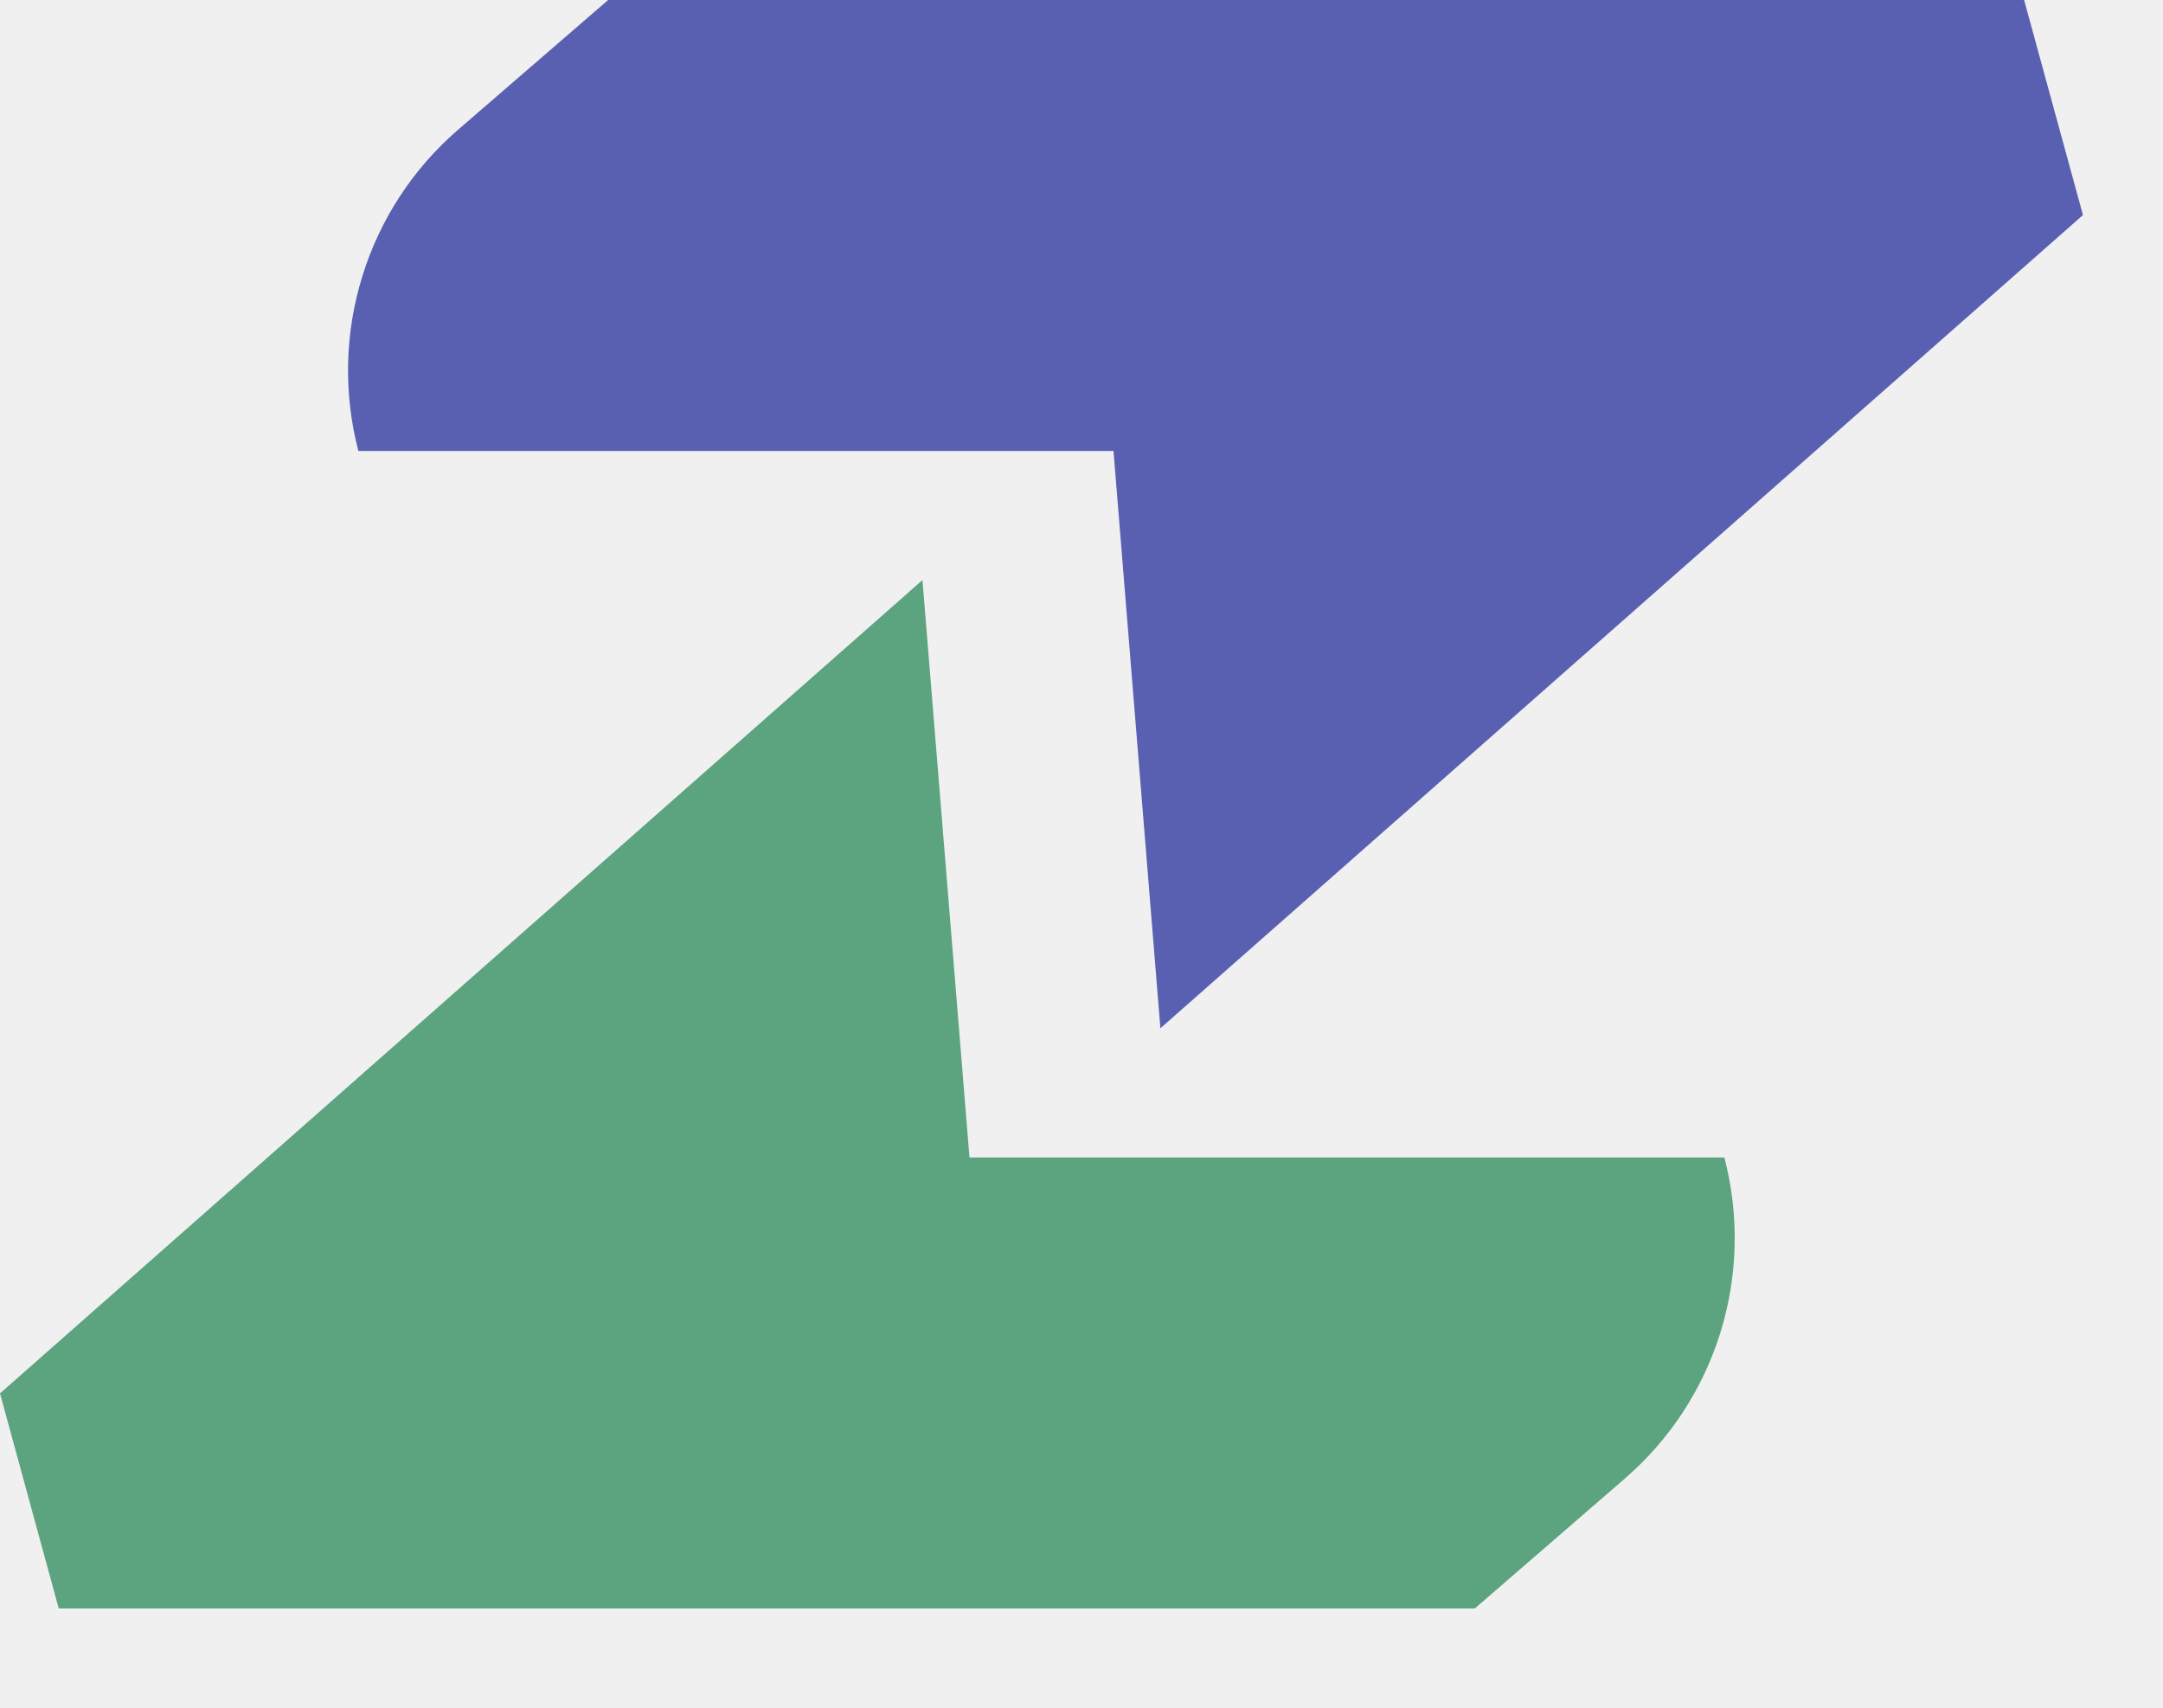
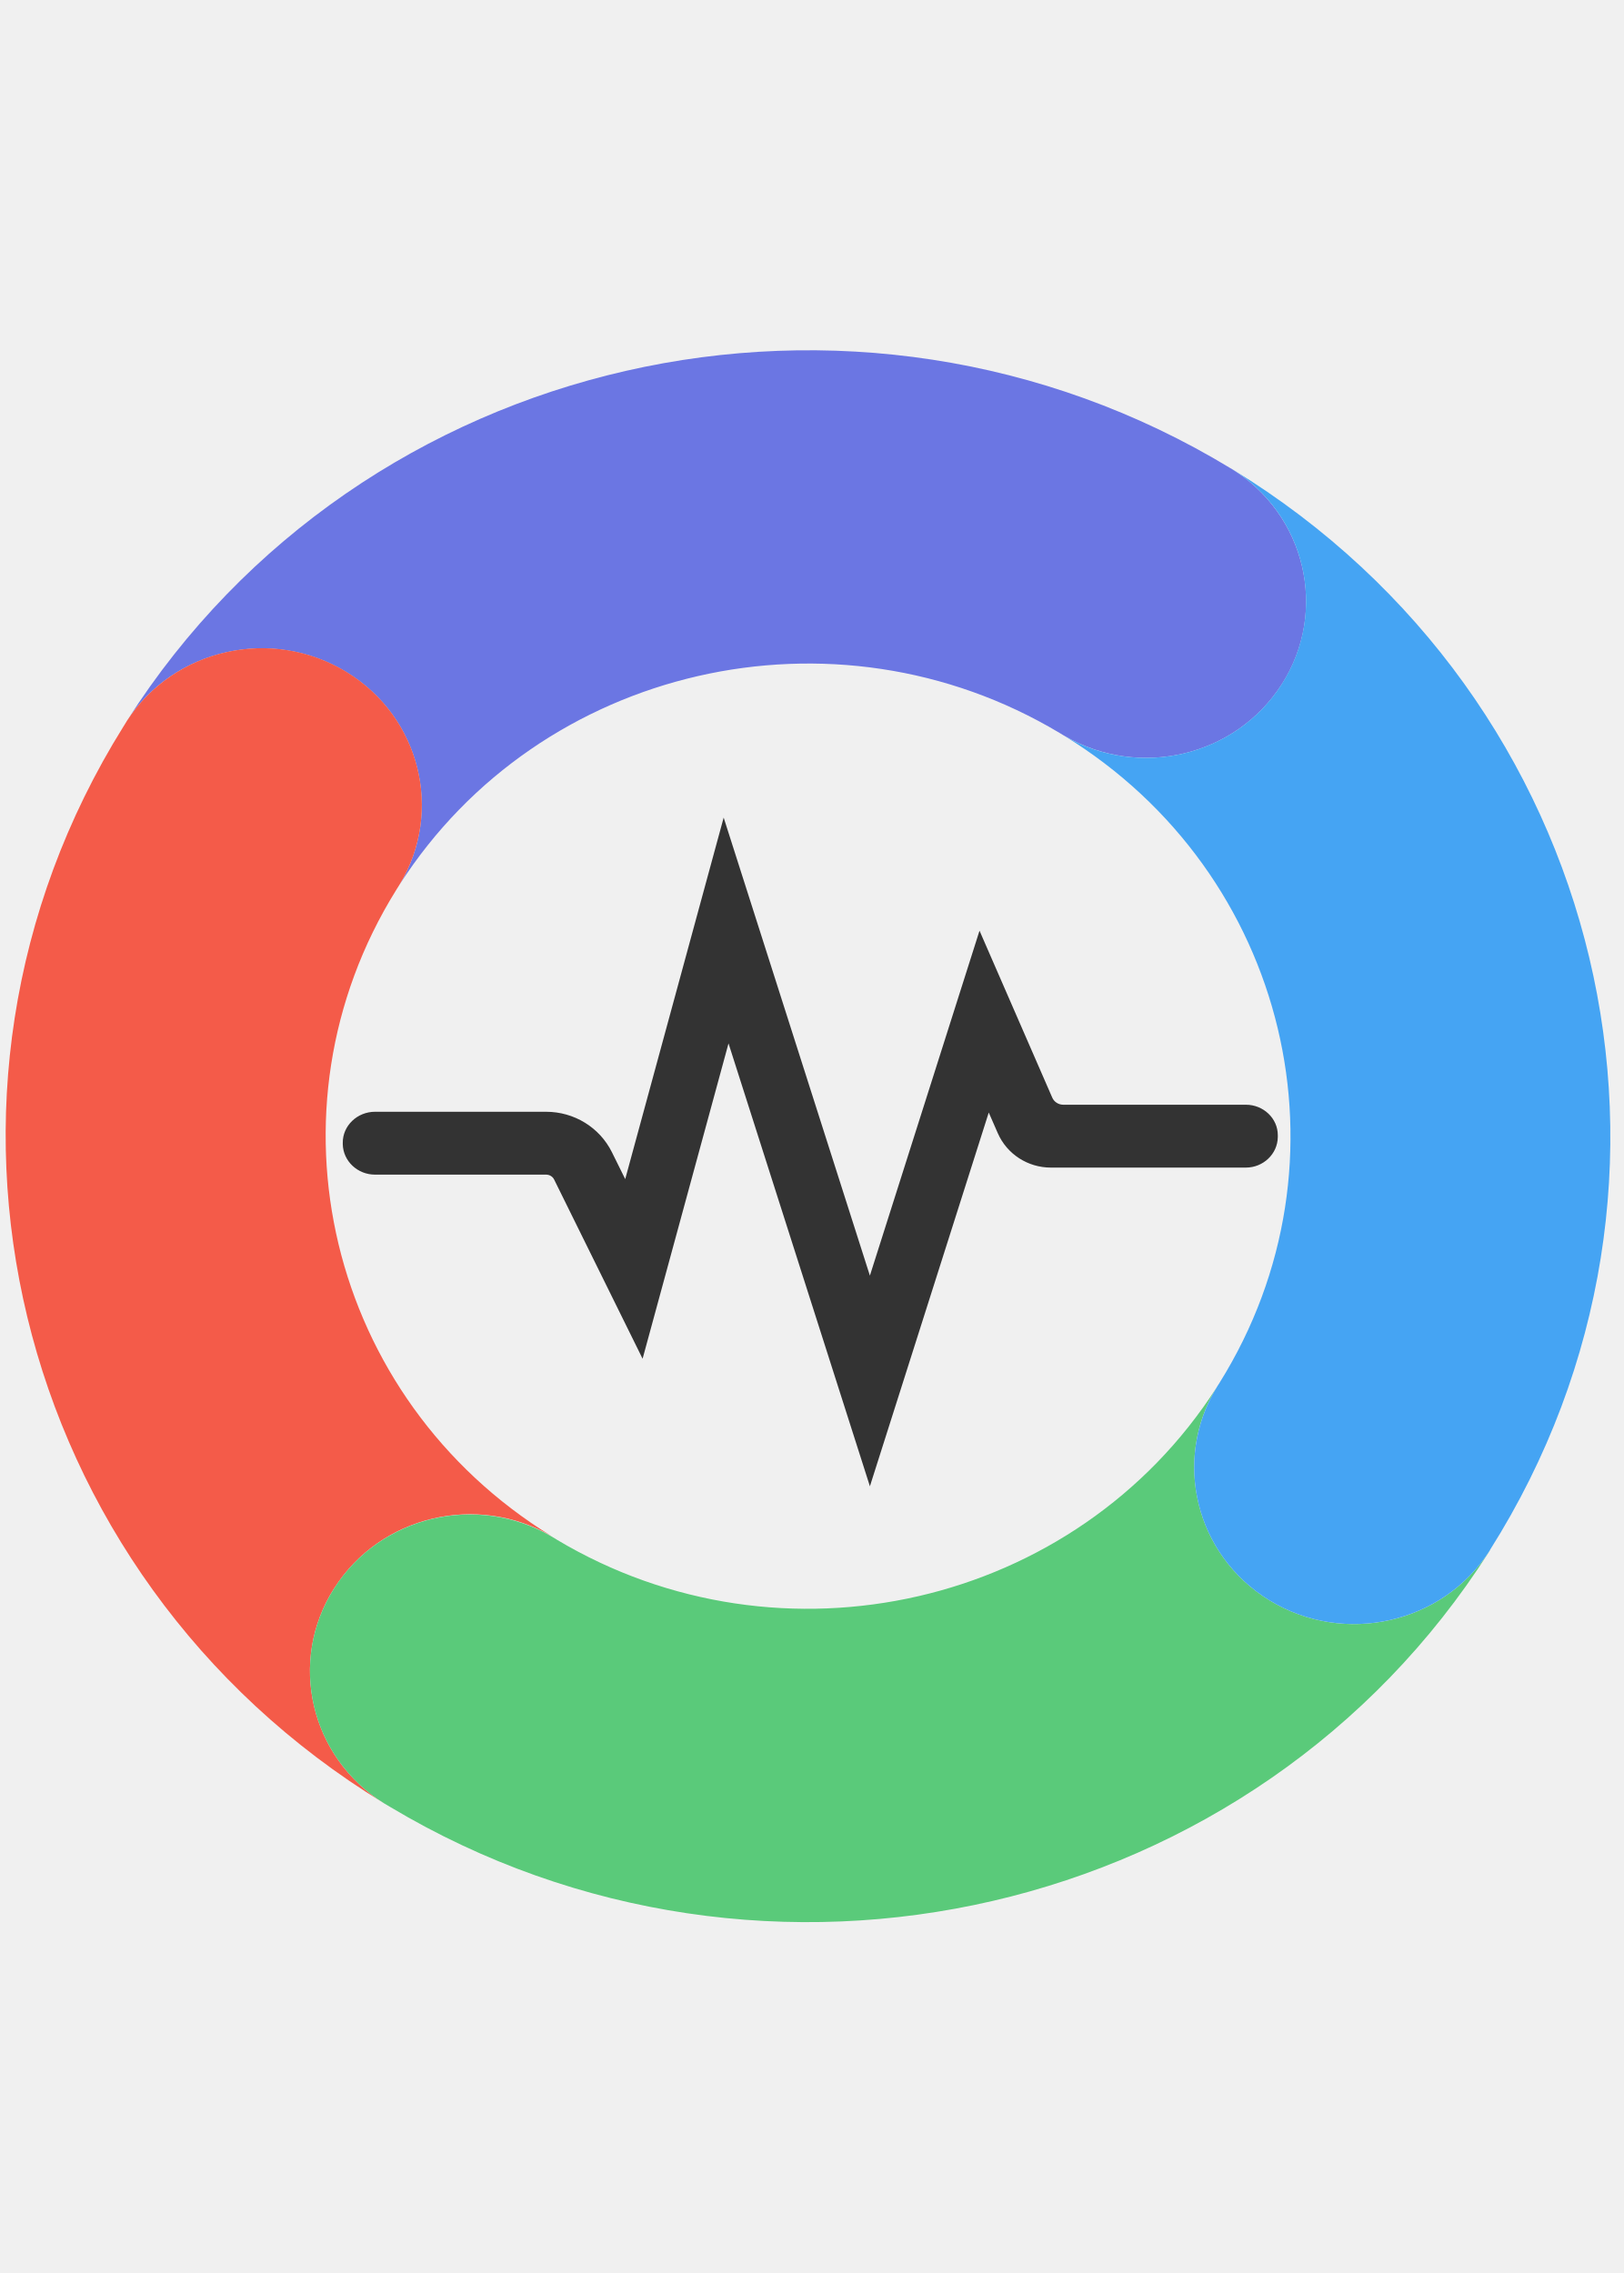
- <svg xmlns="http://www.w3.org/2000/svg" width="19" height="15" viewBox="0 0 19 15" fill="none">
-   <path d="M4.022 1.141L5.342 0H17.78L18.297 1.889L10.193 9.032L9.781 3.961H3.148C3.016 3.456 3.028 2.924 3.183 2.426C3.337 1.927 3.628 1.482 4.022 1.141Z" fill="#5960B2" />
-   <path d="M14.274 12.986L12.955 14.128H0.516L0 12.239L8.103 5.095L8.516 10.167H15.147C15.279 10.672 15.267 11.203 15.113 11.702C14.959 12.2 14.668 12.645 14.274 12.986Z" fill="#5CA380" />
+ <svg xmlns="http://www.w3.org/2000/svg" width="60" height="84" viewBox="0 0 60 84" fill="none">
+   <g clip-path="url(#clip0_36_1282)">
+     <path d="M47.368 25.281C45.663 27.959 42.093 28.799 39.338 27.196C39.324 27.189 39.309 27.179 39.295 27.172C39.248 27.144 39.202 27.116 39.155 27.087C30.839 22.104 19.96 24.596 14.765 32.69C16.39 29.994 15.533 26.504 12.803 24.838C10.044 23.151 6.416 23.966 4.68 26.655C4.687 26.641 4.698 26.63 4.705 26.616C13.355 13.036 31.581 8.878 45.462 17.299C45.47 17.299 45.473 17.306 45.48 17.31C45.48 17.31 45.484 17.31 45.488 17.313C48.25 19.007 49.093 22.575 47.368 25.284V25.281Z" fill="#6B76E3" />
+     <path d="M12.35 58.693C10.628 61.396 11.46 64.949 14.205 66.65C14.191 66.643 14.18 66.632 14.166 66.626C0.36 58.187 -3.91 40.434 4.554 26.861C4.59 26.801 4.626 26.741 4.665 26.682C4.672 26.671 4.676 26.66 4.683 26.65C6.42 23.961 10.047 23.146 12.806 24.833C15.533 26.499 16.394 29.989 14.768 32.685C14.768 32.688 14.768 32.692 14.761 32.695C14.754 32.709 14.743 32.723 14.736 32.737C14.707 32.783 14.679 32.829 14.65 32.874C14.65 32.881 14.643 32.885 14.639 32.892C9.57 41.042 12.117 51.688 20.383 56.77C17.631 55.168 14.062 56.011 12.357 58.686L12.35 58.693Z" fill="#F45B49" />
+     <path d="M55.052 57.298C55.038 57.32 55.027 57.341 55.013 57.362C46.398 70.886 28.276 75.069 14.42 66.778C14.359 66.742 14.298 66.707 14.237 66.669C14.227 66.662 14.216 66.658 14.205 66.651C11.46 64.95 10.628 61.397 12.35 58.694C14.054 56.019 17.624 55.176 20.376 56.778C20.39 56.785 20.405 56.796 20.419 56.803C20.466 56.831 20.512 56.859 20.559 56.887C20.559 56.887 20.566 56.887 20.566 56.894C28.886 61.871 39.764 59.376 44.956 51.274C43.32 53.97 44.178 57.471 46.908 59.14C49.674 60.831 53.319 60.008 55.048 57.298H55.052Z" fill="#5ACA7A" />
+     <path d="M55.063 57.275C55.063 57.275 55.056 57.285 55.052 57.292C55.052 57.292 55.052 57.296 55.049 57.299C53.319 60.005 49.678 60.831 46.908 59.141C44.178 57.471 43.32 53.974 44.956 51.275C44.964 51.261 44.974 51.247 44.981 51.233C45.01 51.187 45.039 51.142 45.068 51.096C50.155 42.942 47.611 32.282 39.334 27.196C42.086 28.799 45.66 27.959 47.364 25.281C49.09 22.571 48.25 19.004 45.484 17.31C45.505 17.324 45.527 17.334 45.548 17.348C59.412 25.822 63.656 43.676 55.06 57.275H55.063Z" fill="#45A4F3" />
+     <path d="M32.148 54.937L26.92 38.559L23.745 50.213L20.477 43.592C20.423 43.479 20.305 43.409 20.179 43.409H13.857C13.215 43.409 12.68 42.913 12.666 42.284C12.666 42.27 12.666 42.253 12.666 42.239C12.659 41.599 13.204 41.086 13.857 41.086H20.179C21.216 41.086 22.159 41.666 22.611 42.58L23.103 43.574L26.741 30.215L32.144 47.142L36.195 34.394L38.882 40.562C38.95 40.72 39.112 40.826 39.288 40.826H46.04C46.682 40.826 47.22 41.328 47.217 41.957C47.217 41.978 47.217 41.999 47.217 42.021C47.209 42.646 46.678 43.149 46.036 43.149H38.832C37.978 43.149 37.21 42.65 36.873 41.884L36.536 41.114L32.141 54.937H32.148Z" fill="#333333" />
+   </g>
+   <defs>
+     <clipPath id="clip0_36_1282">
+       <rect width="60" height="84" fill="white" />
+     </clipPath>
+   </defs>
</svg>
